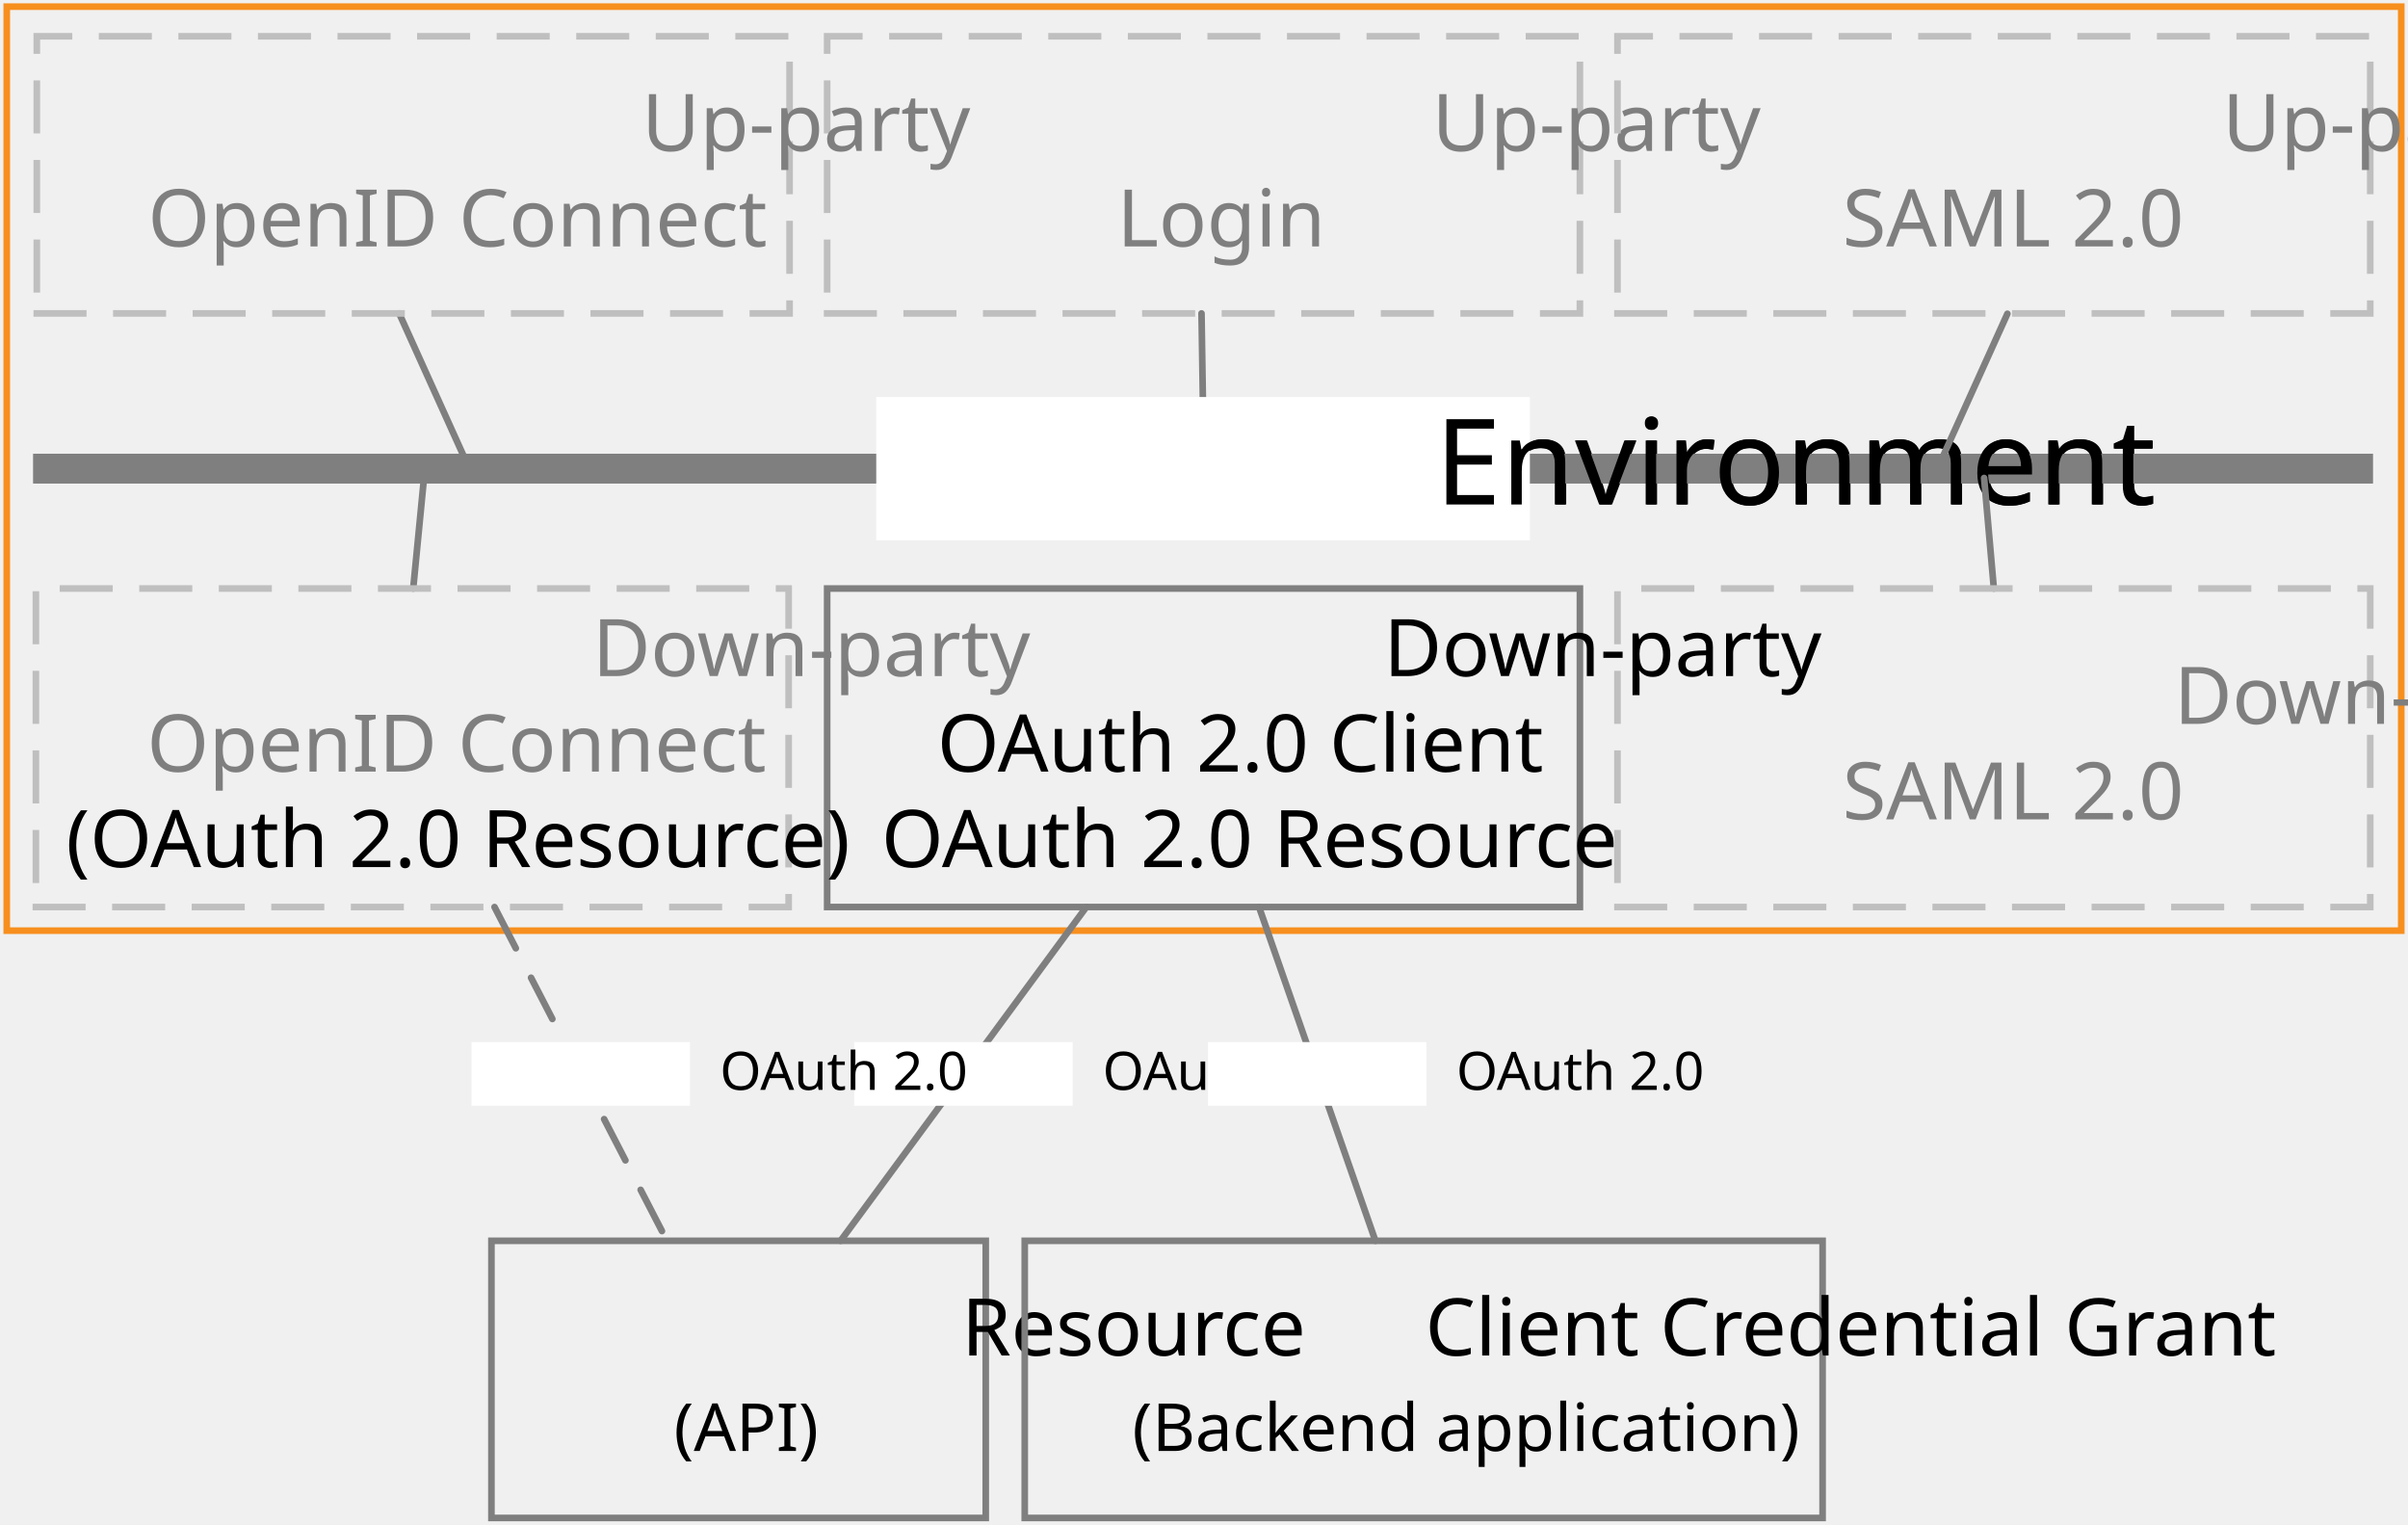
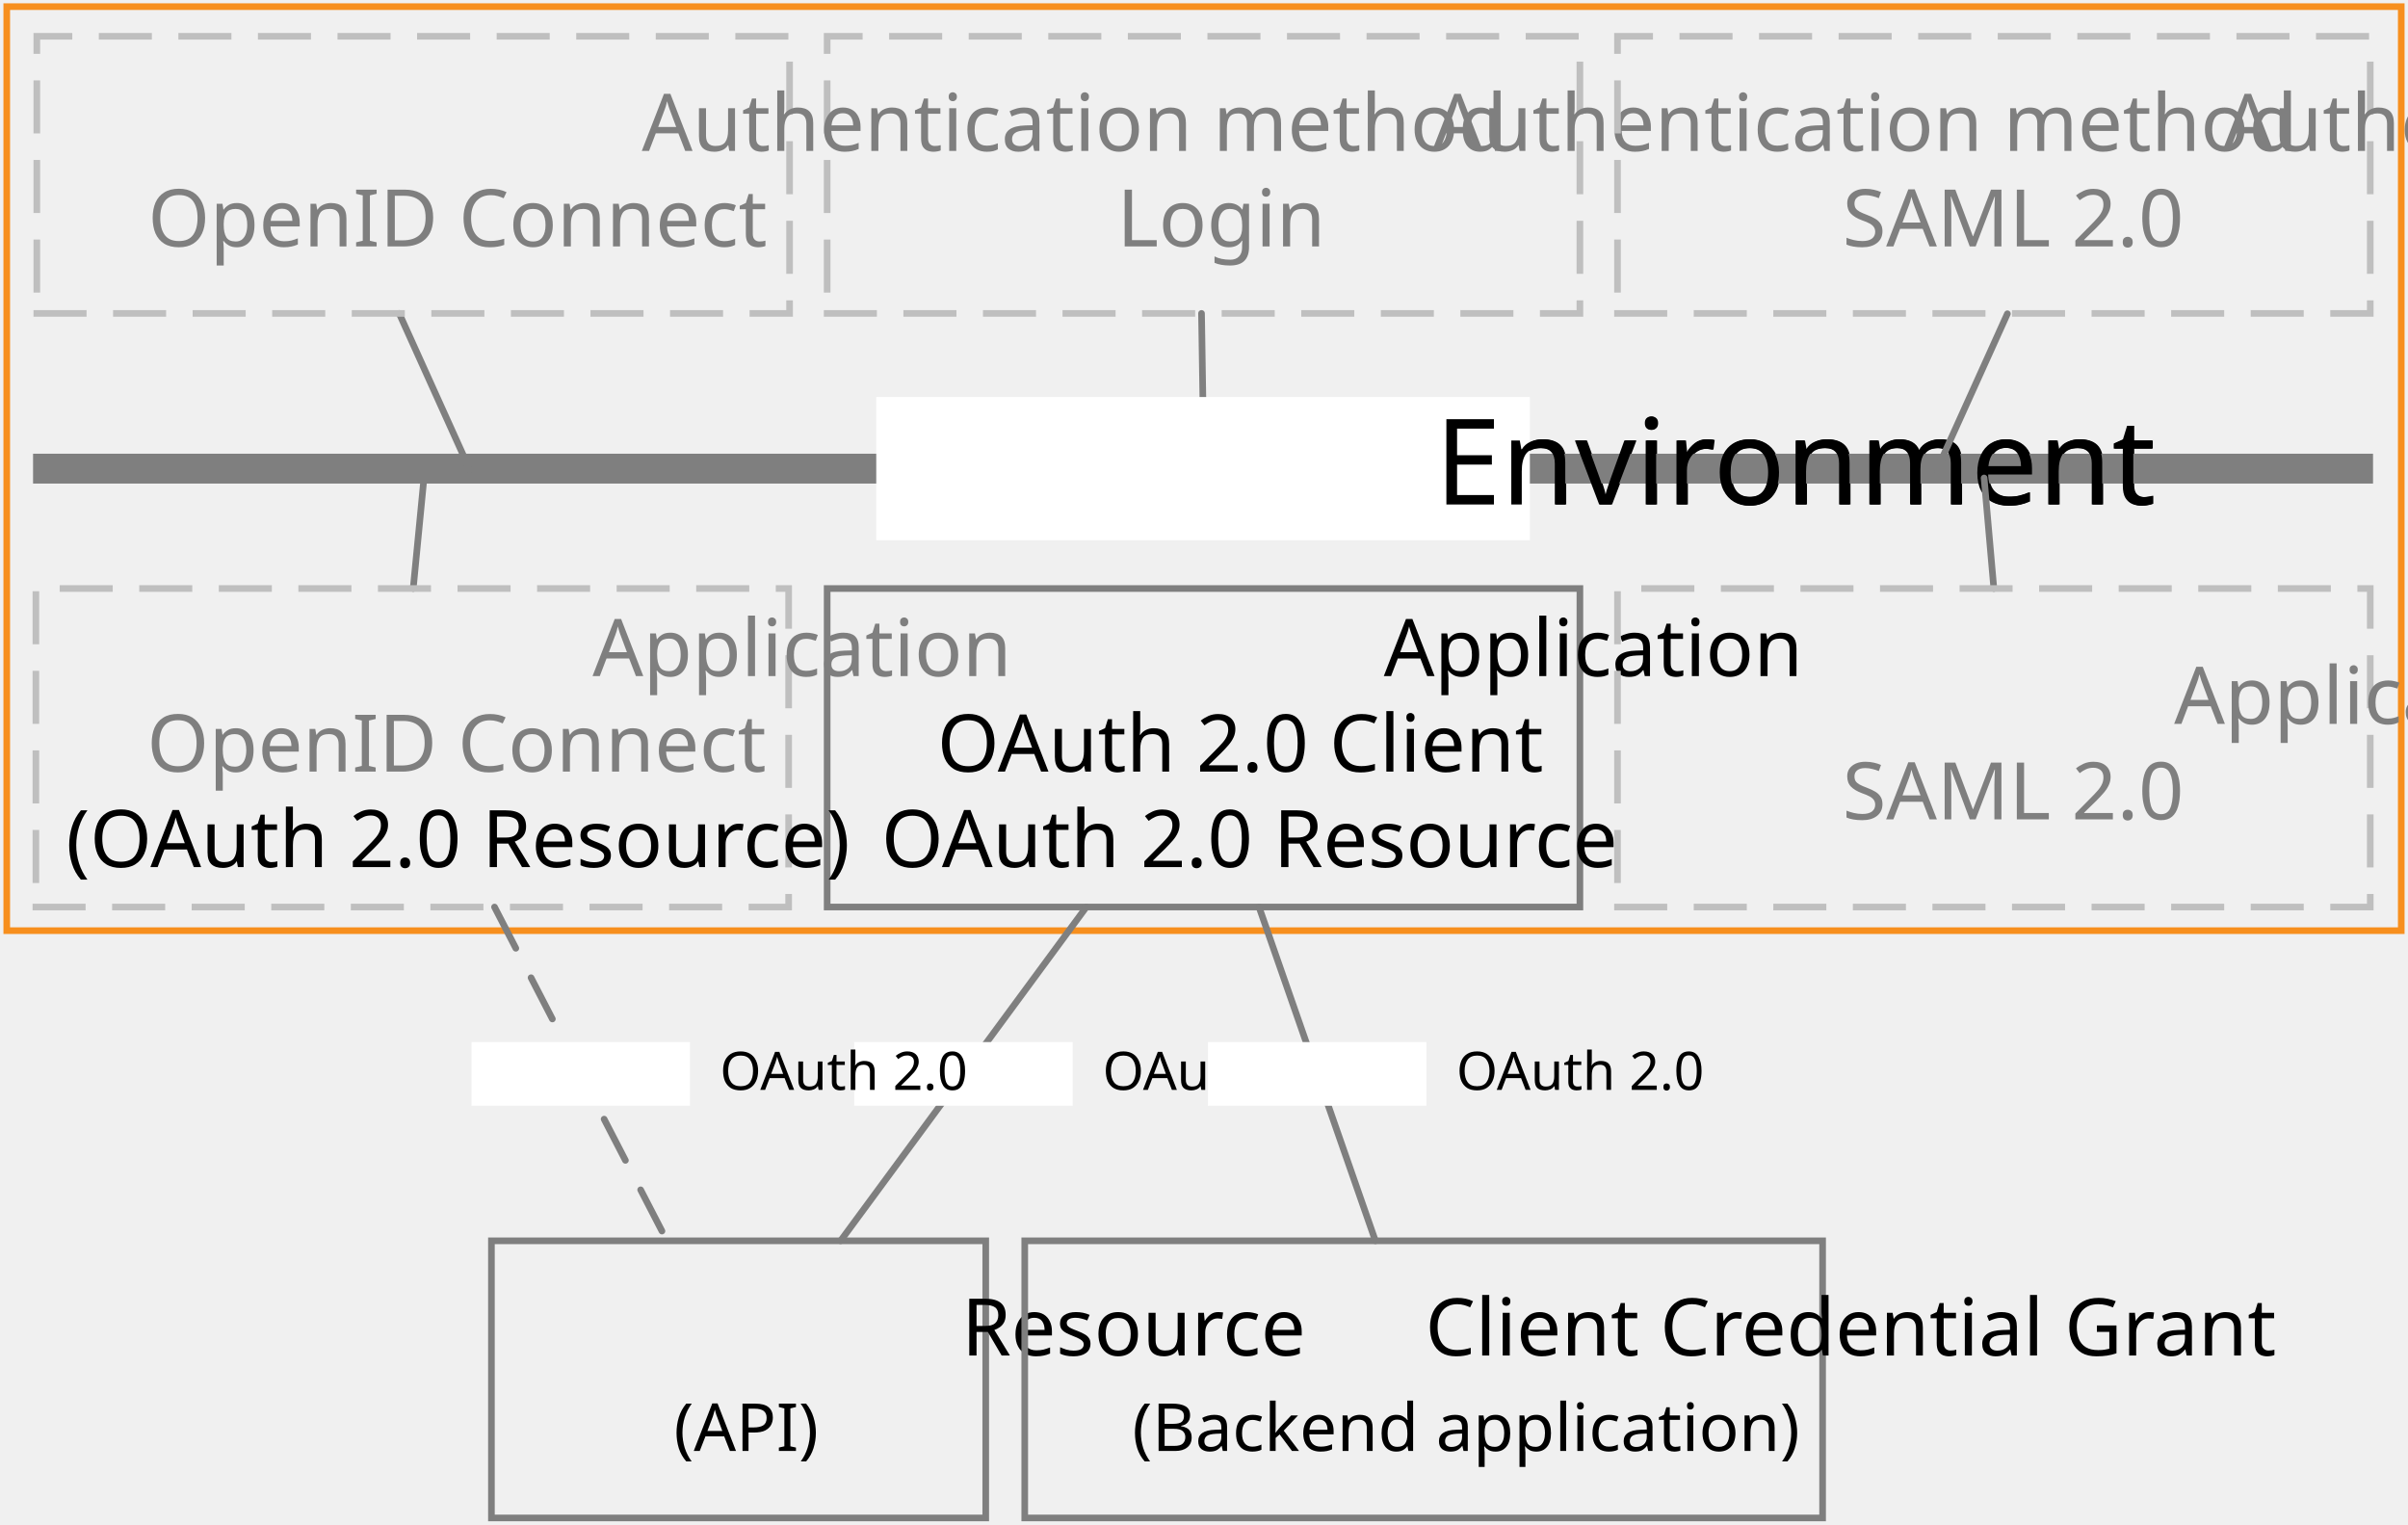
<svg xmlns="http://www.w3.org/2000/svg" xmlns:ns1="http://schemas.microsoft.com/visio/2003/SVGExtensions/" width="5.044in" height="3.193in" viewBox="0 0 363.134 229.897" xml:space="preserve" color-interpolation-filters="sRGB" class="st16">
  <ns1:documentProperties ns1:langID="1033" ns1:metric="true" ns1:viewMarkup="false" />
  <style type="text/css">
	
		.st1 {fill:none;stroke:#f78f1e;stroke-width:1}
		.st2 {fill:#000000;font-family:Calibri;font-size:1.5em}
		.st3 {fill:none;stroke:#7f7f7f;stroke-width:1}
		.st4 {fill:#000000;font-family:Calibri;font-size:1em}
		.st5 {font-size:1em}
		.st6 {stroke:#7f7f7f;stroke-linecap:round;stroke-linejoin:round;stroke-width:1}
		.st7 {fill:#ffffff;stroke:none;stroke-linecap:butt;stroke-width:7.2}
		.st8 {fill:#000000;font-family:Calibri;font-size:0.667em}
		.st9 {font-size:0.833em}
		.st10 {fill:none;stroke:#bfbfbf;stroke-dasharray:7,5;stroke-width:1}
		.st11 {fill:#7f7f7f;font-family:Calibri;font-size:1em}
		.st12 {stroke:#7f7f7f;stroke-dasharray:7,5;stroke-linecap:round;stroke-linejoin:round;stroke-width:1}
		.st13 {fill:#4672c4;stroke:#7f7f7f;stroke-width:0.25}
		.st14 {stroke:#7f7f7f;stroke-linecap:butt;stroke-width:4.5}
		.st15 {fill:#000000;font-size:1em}
		.st16 {fill:none;fill-rule:evenodd;font-size:12px;overflow:visible;stroke-linecap:square;stroke-miterlimit:3}
	
	</style>
  <g ns1:mID="0" ns1:index="1" ns1:groupContext="foregroundPage">
    <ns1:pageProperties ns1:drawingScale="0.0393701" ns1:pageScale="0.0393701" ns1:drawingUnits="24" ns1:shadowOffsetX="8.50394" ns1:shadowOffsetY="-8.50394" />
    <ns1:layer ns1:name="Connector" ns1:index="0" />
    <g id="shape1-1" ns1:mID="1" ns1:groupContext="shape" transform="translate(1,-89.5608)">
      <ns1:userDefs>
        <ns1:ud ns1:nameU="visVersion" ns1:val="VT0(15):26" />
      </ns1:userDefs>
      <ns1:textBlock ns1:margins="rect(4,4,4,4)" ns1:tabSpace="42.5197" />
      <ns1:textRect cx="180.567" cy="160.229" width="361.14" height="139.336" />
      <rect x="0" y="90.561" width="361.134" height="139.336" class="st1" />
      <text x="131.28" y="165.63" class="st2" ns1:langID="1033">
        <ns1:paragraph ns1:horizAlign="1" />
        <ns1:tabList />Environment</text>
    </g>
    <g id="shape4-4" ns1:mID="4" ns1:groupContext="shape" transform="translate(124.732,-93.126)">
      <ns1:userDefs>
        <ns1:ud ns1:nameU="visVersion" ns1:val="VT0(15):26" />
      </ns1:userDefs>
      <ns1:textBlock ns1:margins="rect(4,4,4,4)" ns1:tabSpace="42.5197" />
      <ns1:textRect cx="56.764" cy="205.884" width="113.53" height="48.025" />
      <rect x="0" y="181.871" width="113.528" height="48.025" class="st3" />
      <text x="27.79" y="195.08" class="st4" ns1:langID="1033">
        <ns1:paragraph ns1:horizAlign="1" />
-         <ns1:tabList />Down-party <ns1:newlineChar />
+         <ns1:tabList />Application <ns1:newlineChar />
        <tspan x="16.59" dy="1.2em" class="st5">OAuth 2.0 Client<ns1:newlineChar />
        </tspan>
        <tspan x="8.17" dy="1.2em" class="st5">OAuth 2.0 Resource</tspan>
      </text>
    </g>
    <g id="shape9-9" ns1:mID="9" ns1:groupContext="shape" ns1:layerMember="0" transform="translate(163.817,-93.126)">
      <ns1:textBlock ns1:margins="rect(4,4,4,4)" ns1:tabSpace="42.5197" />
      <ns1:textRect cx="-18.53" cy="255.065" width="42.77" height="17.604" />
      <path d="M0 229.9 L-37.06 280.23" class="st6" />
      <rect ns1:rectContext="textBkgnd" x="-35.004" y="250.265" width="32.949" height="9.6" class="st7" />
      <text x="-35" y="257.47" class="st8" ns1:langID="1033">
        <ns1:paragraph ns1:horizAlign="1" />
        <ns1:tabList />OAuth 2.0</text>
    </g>
    <g id="shape10-14" ns1:mID="10" ns1:groupContext="shape" transform="translate(74.0984,-1)">
      <ns1:userDefs>
        <ns1:ud ns1:nameU="visVersion" ns1:val="VT0(15):26" />
      </ns1:userDefs>
      <ns1:textBlock ns1:margins="rect(4,4,4,4)" ns1:tabSpace="42.5197" />
      <ns1:textRect cx="37.276" cy="209.002" width="74.56" height="41.789" />
      <rect x="0" y="188.107" width="74.551" height="41.789" class="st3" />
      <text x="14.75" y="205.4" class="st4" ns1:langID="1033">
        <ns1:paragraph ns1:horizAlign="1" />
        <ns1:tabList />Resource <ns1:newlineChar />
        <tspan x="27.51" dy="1.44em" class="st9">(API)</tspan>
      </text>
    </g>
    <g id="shape11-18" ns1:mID="11" ns1:groupContext="shape" transform="translate(154.532,-1)">
      <ns1:userDefs>
        <ns1:ud ns1:nameU="visVersion" ns1:val="VT0(15):26" />
      </ns1:userDefs>
      <ns1:textBlock ns1:margins="rect(4,4,4,4)" ns1:tabSpace="42.5197" />
      <ns1:textRect cx="60.165" cy="209.002" width="120.34" height="41.789" />
      <rect x="0" y="188.107" width="120.331" height="41.789" class="st3" />
      <text x="4.23" y="205.4" class="st4" ns1:langID="1033">
        <ns1:paragraph ns1:horizAlign="1" />
        <ns1:tabList />Client Credential Grant<ns1:newlineChar />
        <tspan x="16.22" dy="1.44em" class="st9">(Backend application)</tspan>
      </text>
    </g>
    <g id="shape12-22" ns1:mID="12" ns1:groupContext="shape" ns1:layerMember="0" transform="translate(189.867,-93.126)">
      <ns1:textBlock ns1:margins="rect(4,4,4,4)" ns1:tabSpace="42.5197" />
      <ns1:textRect cx="8.773" cy="255.065" width="42.77" height="17.604" />
      <path d="M0 229.9 L17.55 280.23" class="st6" />
      <rect ns1:rectContext="textBkgnd" x="-7.701" y="250.265" width="32.949" height="9.6" class="st7" />
      <text x="-7.7" y="257.47" class="st8" ns1:langID="1033">
        <ns1:paragraph ns1:horizAlign="1" />
        <ns1:tabList />OAuth 2.0</text>
    </g>
    <g id="shape13-27" ns1:mID="13" ns1:groupContext="shape" transform="translate(124.732,-182.639)">
      <ns1:userDefs>
        <ns1:ud ns1:nameU="visVersion" ns1:val="VT0(15):26" />
      </ns1:userDefs>
      <ns1:textBlock ns1:margins="rect(4,4,4,4)" ns1:tabSpace="42.5197" />
      <ns1:textRect cx="56.764" cy="209.002" width="113.53" height="41.789" />
      <path d="M0 229.9 L113.53 229.9 L113.53 188.11 L0 188.11 L0 229.9 Z" class="st10" />
      <text x="35.08" y="205.4" class="st11" ns1:langID="1033">
        <ns1:paragraph ns1:horizAlign="1" />
-         <ns1:tabList />Up-party <ns1:newlineChar />
+         <ns1:tabList />Authentication method <ns1:newlineChar />
        <tspan x="43.72" dy="1.2em" class="st5">Login</tspan>
      </text>
    </g>
    <g id="shape15-31" ns1:mID="15" ns1:groupContext="shape" ns1:layerMember="0" transform="translate(74.5658,-93.126)">
      <ns1:textBlock ns1:margins="rect(4,4,4,4)" ns1:tabSpace="42.5197" />
      <ns1:textRect cx="13.006" cy="255.065" width="42.77" height="17.604" />
      <path d="M0 229.9 L26.01 280.23" class="st12" />
      <rect ns1:rectContext="textBkgnd" x="-3.469" y="250.265" width="32.949" height="9.6" class="st7" />
      <text x="-3.47" y="257.47" class="st8" ns1:langID="1033">
        <ns1:paragraph ns1:horizAlign="1" />
        <ns1:tabList />OAuth 2.0</text>
    </g>
    <g id="shape17-36" ns1:mID="17" ns1:groupContext="shape" transform="translate(313.165,-157.825) scale(-1,1)">
      <ns1:userDefs>
        <ns1:ud ns1:nameU="visVersion" ns1:val="VT0(15):26" />
      </ns1:userDefs>
      <rect x="0" y="227.345" width="42.094" height="2.551" class="st13" />
    </g>
    <g id="shape18-38" ns1:mID="18" ns1:groupContext="shape" ns1:layerMember="0" transform="translate(174.293,-182.639)">
      <path d="M6.9 229.9 L7.27 253.31" class="st6" />
    </g>
    <g id="shape19-41" ns1:mID="19" ns1:groupContext="shape" transform="translate(49.7559,-157.876)">
      <ns1:userDefs>
        <ns1:ud ns1:nameU="visVersion" ns1:val="VT0(15):26" />
      </ns1:userDefs>
      <rect x="0" y="227.345" width="42.094" height="2.551" class="st13" />
    </g>
    <g id="shape20-43" ns1:mID="20" ns1:groupContext="shape" ns1:layerMember="0" transform="translate(4.96851,-152.142)">
      <ns1:textBlock ns1:margins="rect(4,4,4,4)" ns1:tabSpace="42.5197" />
      <ns1:textRect cx="176.457" cy="222.81" width="108.4" height="29.604" />
      <path d="M0 222.81 L352.91 222.81" class="st14" />
      <rect ns1:rectContext="textBkgnd" x="127.168" y="212.01" width="98.578" height="21.6" class="st7" />
      <text x="127.17" y="228.21" class="st2" ns1:langID="1033">
        <ns1:paragraph ns1:horizAlign="1" />
        <ns1:tabList />Environment</text>
    </g>
    <g id="shape21-48" ns1:mID="21" ns1:groupContext="shape" ns1:layerMember="0" transform="translate(70.2008,-157.876)">
      <path d="M-6.27 229.9 L-7.9 246.62" class="st6" />
    </g>
    <g id="shape22-51" ns1:mID="22" ns1:groupContext="shape" ns1:layerMember="0" transform="translate(58.4087,-182.639)">
      <path d="M1.78 229.9 L12.39 253.38" class="st6" />
    </g>
    <g id="shape23-54" ns1:mID="23" ns1:groupContext="shape" ns1:layerMember="0" transform="translate(292.87,-157.825)">
      <path d="M6.35 229.9 L7.82 246.57" class="st6" />
    </g>
    <g id="shape24-57" ns1:mID="24" ns1:groupContext="shape" ns1:layerMember="0" transform="translate(304.513,-182.588)">
      <path d="M-1.78 229.9 L-12.39 253.38" class="st6" />
    </g>
    <g id="shape2-60" ns1:mID="2" ns1:groupContext="shape" transform="translate(5.53535,-182.639)">
      <ns1:userDefs>
        <ns1:ud ns1:nameU="visVersion" ns1:val="VT0(15):26" />
      </ns1:userDefs>
      <ns1:textBlock ns1:margins="rect(4,4,4,4)" ns1:tabSpace="42.5197" />
      <ns1:textRect cx="56.764" cy="209.002" width="113.53" height="41.789" />
      <path d="M0 229.9 L113.53 229.9 L113.53 188.11 L0 188.11 L0 229.9 Z" class="st10" />
      <text x="35.08" y="205.4" class="st11" ns1:langID="1033">
        <ns1:paragraph ns1:horizAlign="1" />
-         <ns1:tabList />Up-party <ns1:newlineChar />
+         <ns1:tabList />Authentication method <ns1:newlineChar />
        <tspan x="16.74" dy="1.2em" class="st5">OpenID Connect</tspan>
      </text>
    </g>
    <g id="shape3-64" ns1:mID="3" ns1:groupContext="shape" transform="translate(5.39367,-93.126)">
      <ns1:userDefs>
        <ns1:ud ns1:nameU="visVersion" ns1:val="VT0(15):26" />
      </ns1:userDefs>
      <ns1:textBlock ns1:margins="rect(4,4,4,4)" ns1:tabSpace="42.5197" />
      <ns1:textRect cx="56.764" cy="205.884" width="113.53" height="48.025" />
      <path d="M0 229.9 L113.53 229.9 L113.53 181.87 L0 181.87 L0 229.9 Z" class="st10" />
      <text x="27.79" y="195.08" class="st11" ns1:langID="1033">
        <ns1:paragraph ns1:horizAlign="1" />
-         <ns1:tabList />Down-party <ns1:newlineChar />
+         <ns1:tabList />Application <ns1:newlineChar />
        <tspan x="16.74" dy="1.2em" class="st5">OpenID Connect<ns1:newlineChar />
        </tspan>
        <tspan x="4.54" dy="1.2em" class="st15">(OAuth 2.0 Resource)</tspan>
      </text>
    </g>
    <g id="shape14-69" ns1:mID="14" ns1:groupContext="shape" transform="translate(243.929,-182.639)">
      <ns1:userDefs>
        <ns1:ud ns1:nameU="visVersion" ns1:val="VT0(15):26" />
      </ns1:userDefs>
      <ns1:textBlock ns1:margins="rect(4,4,4,4)" ns1:tabSpace="42.5197" />
      <ns1:textRect cx="56.764" cy="209.002" width="113.53" height="41.789" />
      <path d="M0 229.9 L113.53 229.9 L113.53 188.11 L0 188.11 L0 229.9 Z" class="st10" />
      <text x="35.08" y="205.4" class="st11" ns1:langID="1033">
        <ns1:paragraph ns1:horizAlign="1" />
-         <ns1:tabList />Up-party <ns1:newlineChar />
+         <ns1:tabList />Authentication method <ns1:newlineChar />
        <tspan x="33.93" dy="1.2em" class="st5">SAML 2.0</tspan>
      </text>
    </g>
    <g id="shape16-73" ns1:mID="16" ns1:groupContext="shape" transform="translate(243.929,-93.126)">
      <ns1:userDefs>
        <ns1:ud ns1:nameU="visVersion" ns1:val="VT0(15):26" />
      </ns1:userDefs>
      <ns1:textBlock ns1:margins="rect(4,4,4,4)" ns1:tabSpace="42.5197" />
      <ns1:textRect cx="56.764" cy="205.884" width="113.53" height="48.025" />
      <path d="M0 229.9 L113.53 229.9 L113.53 181.87 L0 181.87 L0 229.9 Z" class="st10" />
      <text x="27.79" y="202.28" class="st11" ns1:langID="1033">
        <ns1:paragraph ns1:horizAlign="1" />
-         <ns1:tabList />Down-party <ns1:newlineChar />
+         <ns1:tabList />Application <ns1:newlineChar />
        <tspan x="33.93" dy="1.2em" class="st5">SAML 2.0</tspan>
      </text>
    </g>
  </g>
</svg>
